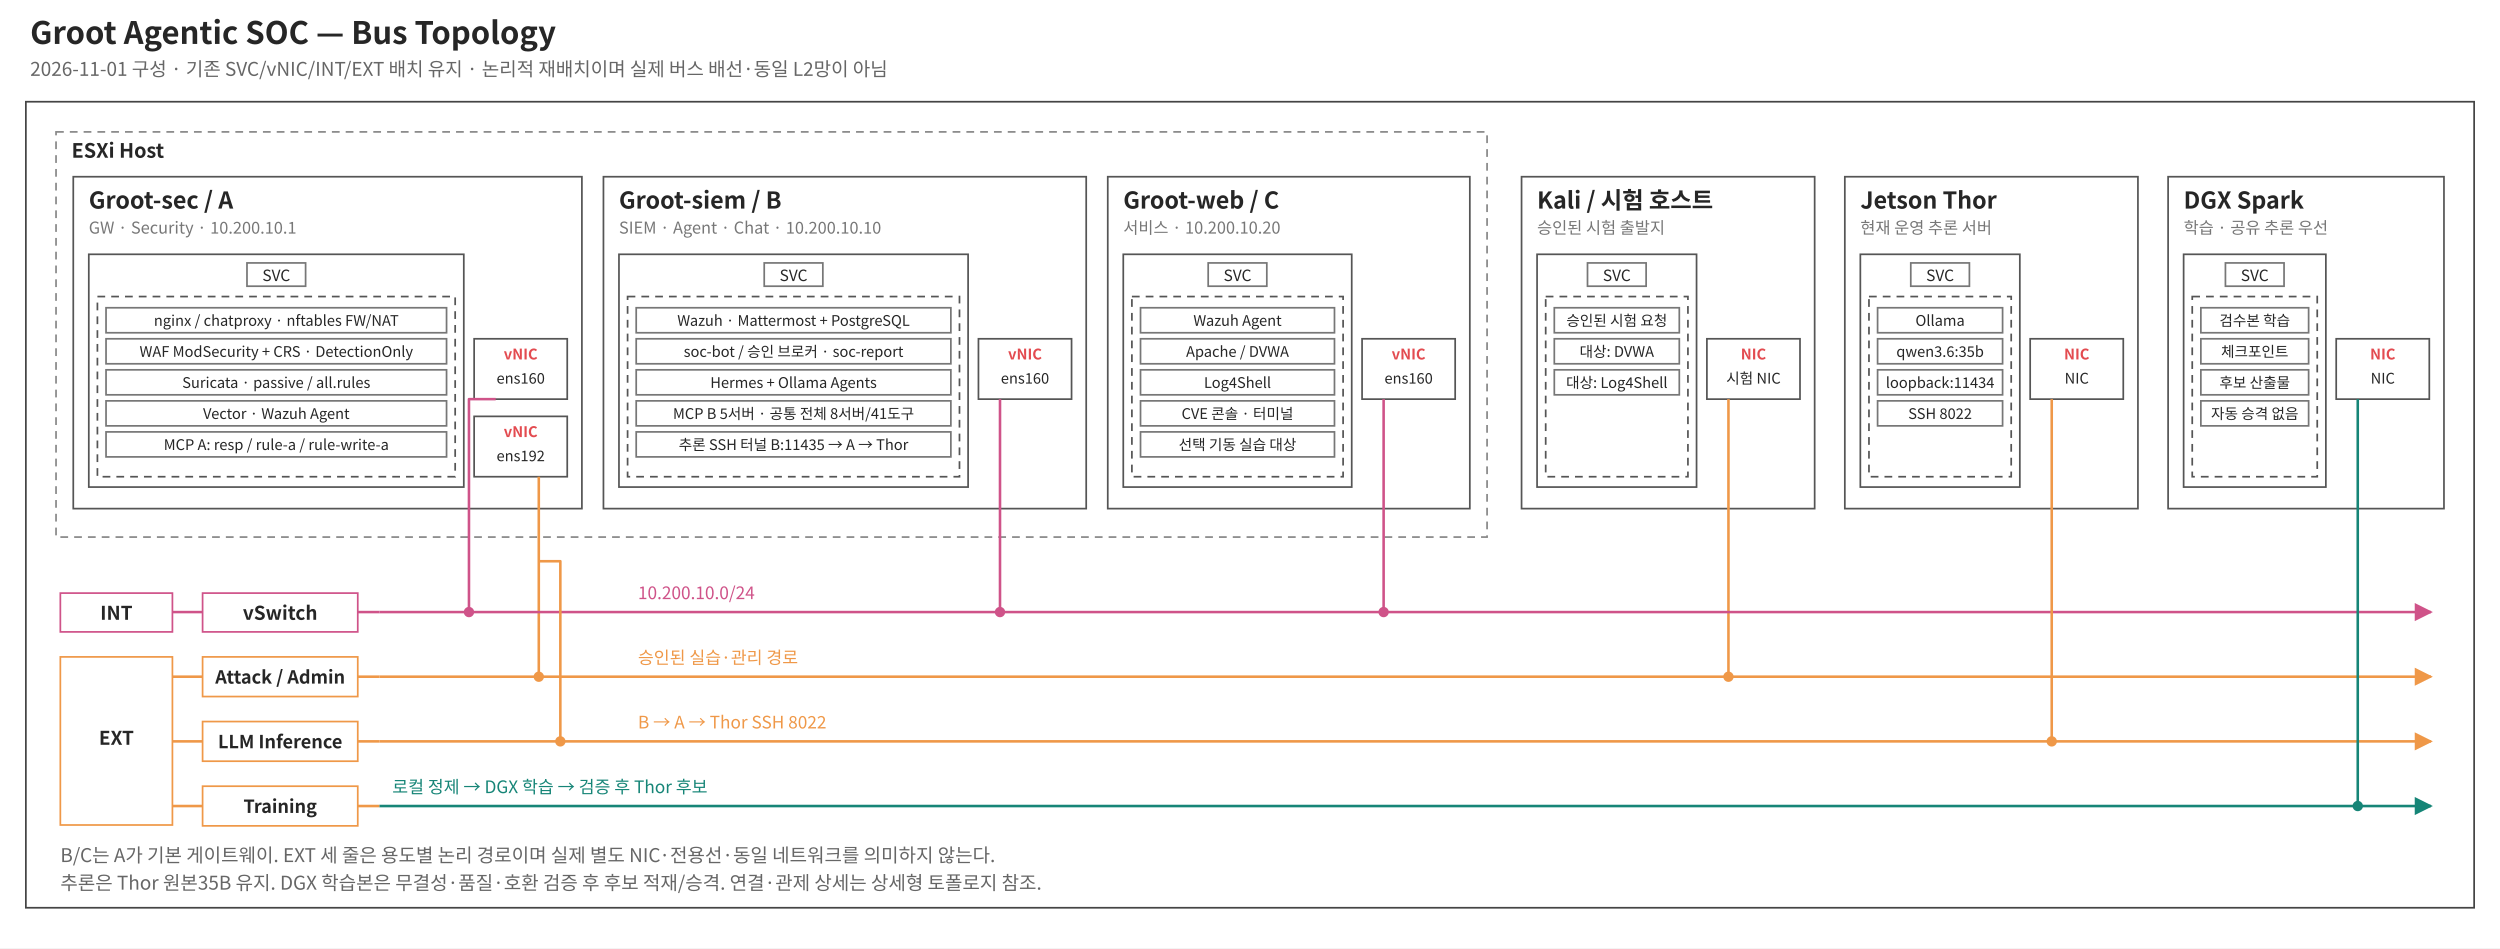
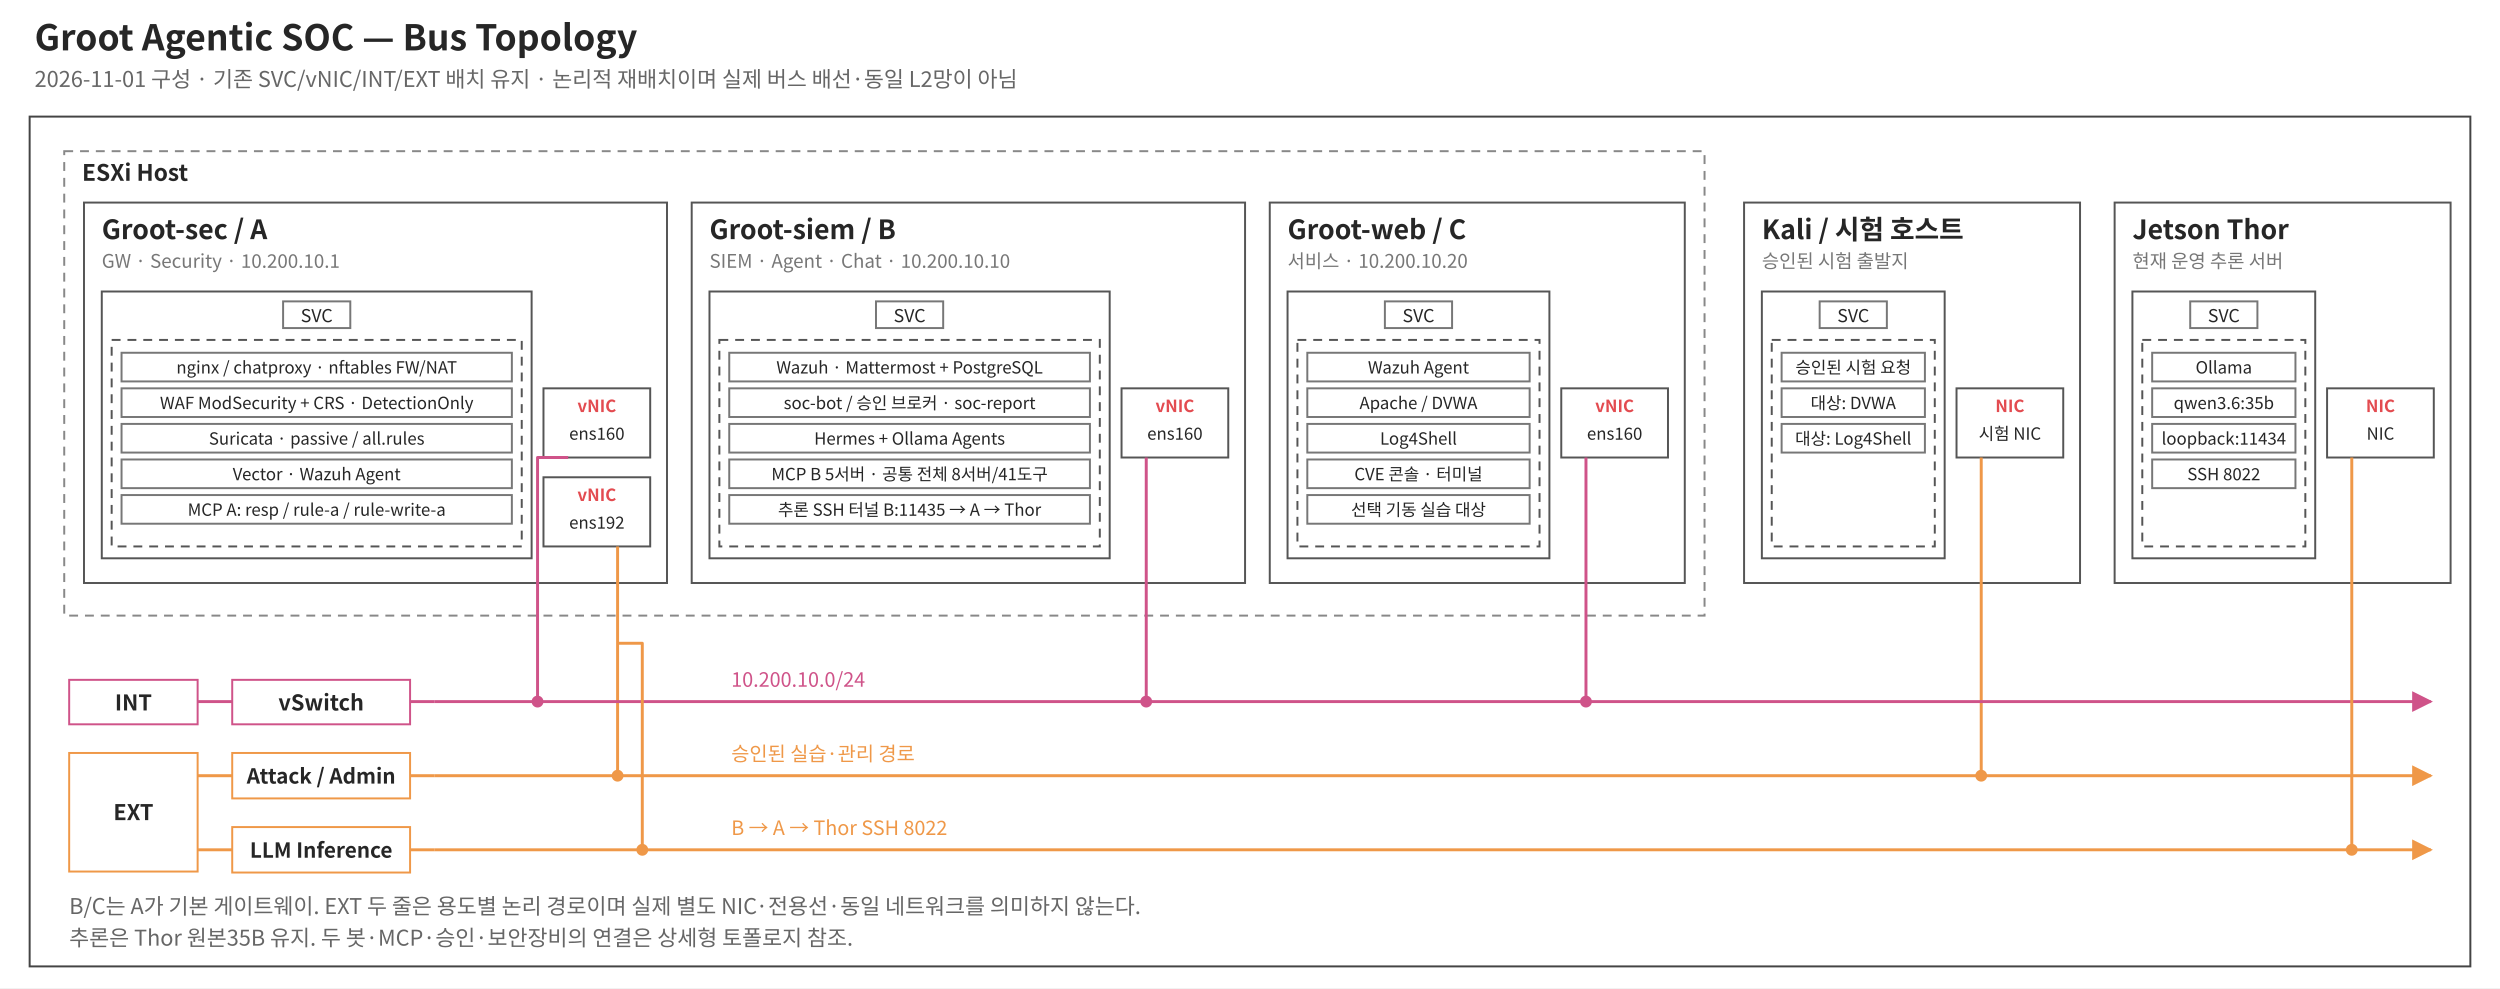
- <svg xmlns="http://www.w3.org/2000/svg" width="2900" height="1100" viewBox="0 0 2900 1100" role="img" aria-labelledby="title desc">
+ <svg xmlns="http://www.w3.org/2000/svg" width="2530" height="1000" viewBox="0 0 2530 1000" role="img" aria-labelledby="title desc">
  <style>text{font-family:"Apple SD Gothic Neo","Noto Sans CJK KR","Malgun Gothic",sans-serif;fill:#262626}</style>
  <defs>
    <marker id="attack" viewBox="0 0 10 10" refX="9" refY="5" markerWidth="7" markerHeight="7" orient="auto-start-reverse">
      <path d="M0 0L10 5L0 10Z" fill="#dc2626" />
    </marker>
    <marker id="management" viewBox="0 0 10 10" refX="9" refY="5" markerWidth="7" markerHeight="7" orient="auto-start-reverse">
      <path d="M0 0L10 5L0 10Z" fill="#606060" />
    </marker>
    <marker id="logs" viewBox="0 0 10 10" refX="9" refY="5" markerWidth="7" markerHeight="7" orient="auto-start-reverse">
      <path d="M0 0L10 5L0 10Z" fill="#2465b5" />
    </marker>
    <marker id="llm" viewBox="0 0 10 10" refX="9" refY="5" markerWidth="7" markerHeight="7" orient="auto-start-reverse">
      <path d="M0 0L10 5L0 10Z" fill="#7360e6" />
    </marker>
    <marker id="mcp" viewBox="0 0 10 10" refX="9" refY="5" markerWidth="7" markerHeight="7" orient="auto-start-reverse">
      <path d="M0 0L10 5L0 10Z" fill="#cc8a19" />
    </marker>
    <marker id="approval" viewBox="0 0 10 10" refX="9" refY="5" markerWidth="7" markerHeight="7" orient="auto-start-reverse">
      <path d="M0 0L10 5L0 10Z" fill="#478b2d" />
    </marker>
    <marker id="internal" viewBox="0 0 10 10" refX="9" refY="5" markerWidth="7" markerHeight="7" orient="auto-start-reverse">
      <path d="M0 0L10 5L0 10Z" fill="#cf5389" />
    </marker>
    <marker id="external" viewBox="0 0 10 10" refX="9" refY="5" markerWidth="7" markerHeight="7" orient="auto-start-reverse">
      <path d="M0 0L10 5L0 10Z" fill="#ef9848" />
    </marker>
-     <marker id="training" viewBox="0 0 10 10" refX="9" refY="5" markerWidth="7" markerHeight="7" orient="auto-start-reverse">
-       <path d="M0 0L10 5L0 10Z" fill="#168577" />
-     </marker>
  </defs>
-   <rect x="0" y="0" width="2900" height="1100" rx="0" fill="#ffffff" stroke="none" stroke-width="2" />
+   <rect x="0" y="0" width="2530" height="1000" rx="0" fill="#ffffff" stroke="none" stroke-width="2" />
  <text x="35" y="51" font-size="36" style="fill:#262626" text-anchor="start" font-weight="700">Groot Agentic SOC — Bus Topology</text>
  <text x="35" y="88" font-size="22" style="fill:#666666" text-anchor="start">2026-11-01 구성 · 기존 SVC/vNIC/INT/EXT 배치 유지 · 논리적 재배치이며 실제 버스 배선·동일 L2망이 아님</text>
-   <rect x="30" y="118" width="2840" height="935" rx="0" fill="white" stroke="#444444" stroke-width="2" />
+   <rect x="30" y="118" width="2470" height="860" rx="0" fill="white" stroke="#444444" stroke-width="2" />
  <rect x="65" y="153" width="1660" height="470" rx="0" fill="none" stroke="#888888" stroke-width="2" stroke-dasharray="9 7" />
  <text x="83" y="183" font-size="23" style="fill:#262626" text-anchor="start" font-weight="700">ESXi Host</text>
  <rect x="85" y="205" width="590" height="385" rx="0" fill="white" stroke="#555555" stroke-width="2" />
  <text x="103" y="242" font-size="27" style="fill:#262626" text-anchor="start" font-weight="700">Groot-sec / A</text>
  <text x="103" y="271" font-size="19" style="fill:#777777" text-anchor="start">GW · Security · 10.200.10.1</text>
  <rect x="103" y="295" width="435" height="270" rx="0" fill="white" stroke="#555555" stroke-width="2" />
  <rect x="286.5" y="305" width="68" height="27" rx="0" fill="white" stroke="#777777" stroke-width="2" />
  <text x="320.5" y="326" font-size="18" style="fill:#262626" text-anchor="middle">SVC</text>
  <rect x="113" y="344" width="415" height="209" rx="0" fill="none" stroke="#555555" stroke-width="2" stroke-dasharray="9 7" />
  <rect x="123" y="357" width="395" height="29" rx="0" fill="white" stroke="#777777" stroke-width="2" />
  <text x="320.5" y="378" font-size="17" style="fill:#262626" text-anchor="middle">nginx / chatproxy · nftables FW/NAT</text>
  <rect x="123" y="393" width="395" height="29" rx="0" fill="white" stroke="#777777" stroke-width="2" />
  <text x="320.5" y="414" font-size="17" style="fill:#262626" text-anchor="middle">WAF ModSecurity + CRS · DetectionOnly</text>
  <rect x="123" y="429" width="395" height="29" rx="0" fill="white" stroke="#777777" stroke-width="2" />
  <text x="320.5" y="450" font-size="17" style="fill:#262626" text-anchor="middle">Suricata · passive / all.rules</text>
  <rect x="123" y="465" width="395" height="29" rx="0" fill="white" stroke="#777777" stroke-width="2" />
  <text x="320.5" y="486" font-size="17" style="fill:#262626" text-anchor="middle">Vector · Wazuh Agent</text>
  <rect x="123" y="501" width="395" height="29" rx="0" fill="white" stroke="#777777" stroke-width="2" />
  <text x="320.5" y="522" font-size="17" style="fill:#262626" text-anchor="middle">MCP A: resp / rule-a / rule-write-a</text>
  <rect x="550" y="393" width="108" height="70" rx="0" fill="white" stroke="#555555" stroke-width="2" />
  <text x="604" y="417" font-size="17" style="fill:#e34b50" text-anchor="middle" font-weight="700">vNIC</text>
  <text x="604" y="445" font-size="17" style="fill:#262626" text-anchor="middle">ens160</text>
  <path d="M575 463H544V710" fill="none" stroke="#cf5389" stroke-width="3" stroke-linejoin="round" />
  <circle cx="544" cy="710" r="6" fill="#cf5389" />
  <rect x="550" y="483" width="108" height="70" rx="0" fill="white" stroke="#555555" stroke-width="2" />
  <text x="604" y="507" font-size="17" style="fill:#e34b50" text-anchor="middle" font-weight="700">vNIC</text>
  <text x="604" y="535" font-size="17" style="fill:#262626" text-anchor="middle">ens192</text>
  <path d="M625 553V785" fill="none" stroke="#ef9848" stroke-width="3" stroke-linejoin="round" />
  <circle cx="625" cy="785" r="6" fill="#ef9848" />
  <rect x="700" y="205" width="560" height="385" rx="0" fill="white" stroke="#555555" stroke-width="2" />
  <text x="718" y="242" font-size="27" style="fill:#262626" text-anchor="start" font-weight="700">Groot-siem / B</text>
  <text x="718" y="271" font-size="19" style="fill:#777777" text-anchor="start">SIEM · Agent · Chat · 10.200.10.10</text>
  <rect x="718" y="295" width="405" height="270" rx="0" fill="white" stroke="#555555" stroke-width="2" />
  <rect x="886.5" y="305" width="68" height="27" rx="0" fill="white" stroke="#777777" stroke-width="2" />
  <text x="920.5" y="326" font-size="18" style="fill:#262626" text-anchor="middle">SVC</text>
  <rect x="728" y="344" width="385" height="209" rx="0" fill="none" stroke="#555555" stroke-width="2" stroke-dasharray="9 7" />
  <rect x="738" y="357" width="365" height="29" rx="0" fill="white" stroke="#777777" stroke-width="2" />
  <text x="920.5" y="378" font-size="17" style="fill:#262626" text-anchor="middle">Wazuh · Mattermost + PostgreSQL</text>
  <rect x="738" y="393" width="365" height="29" rx="0" fill="white" stroke="#777777" stroke-width="2" />
  <text x="920.5" y="414" font-size="17" style="fill:#262626" text-anchor="middle">soc-bot / 승인 브로커 · soc-report</text>
  <rect x="738" y="429" width="365" height="29" rx="0" fill="white" stroke="#777777" stroke-width="2" />
  <text x="920.5" y="450" font-size="17" style="fill:#262626" text-anchor="middle">Hermes + Ollama Agents</text>
  <rect x="738" y="465" width="365" height="29" rx="0" fill="white" stroke="#777777" stroke-width="2" />
  <text x="920.5" y="486" font-size="17" style="fill:#262626" text-anchor="middle">MCP B 5서버 · 공통 전체 8서버/41도구</text>
  <rect x="738" y="501" width="365" height="29" rx="0" fill="white" stroke="#777777" stroke-width="2" />
  <text x="920.5" y="522" font-size="17" style="fill:#262626" text-anchor="middle">추론 SSH 터널 B:11435 → A → Thor</text>
  <rect x="1135" y="393" width="108" height="70" rx="0" fill="white" stroke="#555555" stroke-width="2" />
  <text x="1189" y="417" font-size="17" style="fill:#e34b50" text-anchor="middle" font-weight="700">vNIC</text>
  <text x="1189" y="445" font-size="17" style="fill:#262626" text-anchor="middle">ens160</text>
  <path d="M1160 463V710" fill="none" stroke="#cf5389" stroke-width="3" stroke-linejoin="round" />
  <circle cx="1160" cy="710" r="6" fill="#cf5389" />
  <rect x="1285" y="205" width="420" height="385" rx="0" fill="white" stroke="#555555" stroke-width="2" />
  <text x="1303" y="242" font-size="27" style="fill:#262626" text-anchor="start" font-weight="700">Groot-web / C</text>
  <text x="1303" y="271" font-size="19" style="fill:#777777" text-anchor="start">서비스 · 10.200.10.20</text>
  <rect x="1303" y="295" width="265" height="270" rx="0" fill="white" stroke="#555555" stroke-width="2" />
  <rect x="1401.5" y="305" width="68" height="27" rx="0" fill="white" stroke="#777777" stroke-width="2" />
  <text x="1435.5" y="326" font-size="18" style="fill:#262626" text-anchor="middle">SVC</text>
  <rect x="1313" y="344" width="245" height="209" rx="0" fill="none" stroke="#555555" stroke-width="2" stroke-dasharray="9 7" />
  <rect x="1323" y="357" width="225" height="29" rx="0" fill="white" stroke="#777777" stroke-width="2" />
  <text x="1435.5" y="378" font-size="17" style="fill:#262626" text-anchor="middle">Wazuh Agent</text>
  <rect x="1323" y="393" width="225" height="29" rx="0" fill="white" stroke="#777777" stroke-width="2" />
  <text x="1435.5" y="414" font-size="17" style="fill:#262626" text-anchor="middle">Apache / DVWA</text>
  <rect x="1323" y="429" width="225" height="29" rx="0" fill="white" stroke="#777777" stroke-width="2" />
  <text x="1435.5" y="450" font-size="17" style="fill:#262626" text-anchor="middle">Log4Shell</text>
  <rect x="1323" y="465" width="225" height="29" rx="0" fill="white" stroke="#777777" stroke-width="2" />
  <text x="1435.5" y="486" font-size="17" style="fill:#262626" text-anchor="middle">CVE 콘솔 · 터미널</text>
  <rect x="1323" y="501" width="225" height="29" rx="0" fill="white" stroke="#777777" stroke-width="2" />
  <text x="1435.5" y="522" font-size="17" style="fill:#262626" text-anchor="middle">선택 기동 실습 대상</text>
  <rect x="1580" y="393" width="108" height="70" rx="0" fill="white" stroke="#555555" stroke-width="2" />
  <text x="1634" y="417" font-size="17" style="fill:#e34b50" text-anchor="middle" font-weight="700">vNIC</text>
  <text x="1634" y="445" font-size="17" style="fill:#262626" text-anchor="middle">ens160</text>
  <path d="M1605 463V710" fill="none" stroke="#cf5389" stroke-width="3" stroke-linejoin="round" />
  <circle cx="1605" cy="710" r="6" fill="#cf5389" />
  <rect x="1765" y="205" width="340" height="385" rx="0" fill="white" stroke="#555555" stroke-width="2" />
  <text x="1783" y="242" font-size="27" style="fill:#262626" text-anchor="start" font-weight="700">Kali / 시험 호스트</text>
  <text x="1783" y="271" font-size="19" style="fill:#777777" text-anchor="start">승인된 시험 출발지</text>
  <rect x="1783" y="295" width="185" height="270" rx="0" fill="white" stroke="#555555" stroke-width="2" />
  <rect x="1841.5" y="305" width="68" height="27" rx="0" fill="white" stroke="#777777" stroke-width="2" />
  <text x="1875.5" y="326" font-size="18" style="fill:#262626" text-anchor="middle">SVC</text>
  <rect x="1793" y="344" width="165" height="209" rx="0" fill="none" stroke="#555555" stroke-width="2" stroke-dasharray="9 7" />
  <rect x="1803" y="357" width="145" height="29" rx="0" fill="white" stroke="#777777" stroke-width="2" />
  <text x="1875.5" y="378" font-size="17" style="fill:#262626" text-anchor="middle">승인된 시험 요청</text>
  <rect x="1803" y="393" width="145" height="29" rx="0" fill="white" stroke="#777777" stroke-width="2" />
  <text x="1875.5" y="414" font-size="17" style="fill:#262626" text-anchor="middle">대상: DVWA</text>
  <rect x="1803" y="429" width="145" height="29" rx="0" fill="white" stroke="#777777" stroke-width="2" />
  <text x="1875.5" y="450" font-size="17" style="fill:#262626" text-anchor="middle">대상: Log4Shell</text>
  <rect x="1980" y="393" width="108" height="70" rx="0" fill="white" stroke="#555555" stroke-width="2" />
  <text x="2034" y="417" font-size="17" style="fill:#e34b50" text-anchor="middle" font-weight="700">NIC</text>
  <text x="2034" y="445" font-size="17" style="fill:#262626" text-anchor="middle">시험 NIC</text>
  <path d="M2005 463V785" fill="none" stroke="#ef9848" stroke-width="3" stroke-linejoin="round" />
  <circle cx="2005" cy="785" r="6" fill="#ef9848" />
  <rect x="2140" y="205" width="340" height="385" rx="0" fill="white" stroke="#555555" stroke-width="2" />
  <text x="2158" y="242" font-size="27" style="fill:#262626" text-anchor="start" font-weight="700">Jetson Thor</text>
  <text x="2158" y="271" font-size="19" style="fill:#777777" text-anchor="start">현재 운영 추론 서버</text>
  <rect x="2158" y="295" width="185" height="270" rx="0" fill="white" stroke="#555555" stroke-width="2" />
  <rect x="2216.5" y="305" width="68" height="27" rx="0" fill="white" stroke="#777777" stroke-width="2" />
  <text x="2250.5" y="326" font-size="18" style="fill:#262626" text-anchor="middle">SVC</text>
  <rect x="2168" y="344" width="165" height="209" rx="0" fill="none" stroke="#555555" stroke-width="2" stroke-dasharray="9 7" />
  <rect x="2178" y="357" width="145" height="29" rx="0" fill="white" stroke="#777777" stroke-width="2" />
  <text x="2250.5" y="378" font-size="17" style="fill:#262626" text-anchor="middle">Ollama</text>
  <rect x="2178" y="393" width="145" height="29" rx="0" fill="white" stroke="#777777" stroke-width="2" />
  <text x="2250.5" y="414" font-size="17" style="fill:#262626" text-anchor="middle">qwen3.6:35b</text>
  <rect x="2178" y="429" width="145" height="29" rx="0" fill="white" stroke="#777777" stroke-width="2" />
  <text x="2250.5" y="450" font-size="17" style="fill:#262626" text-anchor="middle">loopback:11434</text>
  <rect x="2178" y="465" width="145" height="29" rx="0" fill="white" stroke="#777777" stroke-width="2" />
  <text x="2250.5" y="486" font-size="17" style="fill:#262626" text-anchor="middle">SSH 8022</text>
  <rect x="2355" y="393" width="108" height="70" rx="0" fill="white" stroke="#555555" stroke-width="2" />
  <text x="2409" y="417" font-size="17" style="fill:#e34b50" text-anchor="middle" font-weight="700">NIC</text>
  <text x="2409" y="445" font-size="17" style="fill:#262626" text-anchor="middle">NIC</text>
-   <rect x="2515" y="205" width="320" height="385" rx="0" fill="white" stroke="#555555" stroke-width="2" />
-   <text x="2533" y="242" font-size="27" style="fill:#262626" text-anchor="start" font-weight="700">DGX Spark</text>
-   <text x="2533" y="271" font-size="19" style="fill:#777777" text-anchor="start">학습 · 공유 추론 우선</text>
-   <rect x="2533" y="295" width="165" height="270" rx="0" fill="white" stroke="#555555" stroke-width="2" />
-   <rect x="2581.5" y="305" width="68" height="27" rx="0" fill="white" stroke="#777777" stroke-width="2" />
-   <text x="2615.5" y="326" font-size="18" style="fill:#262626" text-anchor="middle">SVC</text>
-   <rect x="2543" y="344" width="145" height="209" rx="0" fill="none" stroke="#555555" stroke-width="2" stroke-dasharray="9 7" />
-   <rect x="2553" y="357" width="125" height="29" rx="0" fill="white" stroke="#777777" stroke-width="2" />
-   <text x="2615.5" y="378" font-size="17" style="fill:#262626" text-anchor="middle">검수본 학습</text>
-   <rect x="2553" y="393" width="125" height="29" rx="0" fill="white" stroke="#777777" stroke-width="2" />
-   <text x="2615.5" y="414" font-size="17" style="fill:#262626" text-anchor="middle">체크포인트</text>
-   <rect x="2553" y="429" width="125" height="29" rx="0" fill="white" stroke="#777777" stroke-width="2" />
-   <text x="2615.5" y="450" font-size="17" style="fill:#262626" text-anchor="middle">후보 산출물</text>
-   <rect x="2553" y="465" width="125" height="29" rx="0" fill="white" stroke="#777777" stroke-width="2" />
-   <text x="2615.5" y="486" font-size="17" style="fill:#262626" text-anchor="middle">자동 승격 없음</text>
-   <rect x="2710" y="393" width="108" height="70" rx="0" fill="white" stroke="#555555" stroke-width="2" />
-   <text x="2764" y="417" font-size="17" style="fill:#e34b50" text-anchor="middle" font-weight="700">NIC</text>
-   <text x="2764" y="445" font-size="17" style="fill:#262626" text-anchor="middle">NIC</text>
-   <path d="M440 710H2820" fill="none" stroke="#cf5389" stroke-width="3" stroke-linejoin="round" marker-end="url(#internal)" />
+   <path d="M440 710H2460" fill="none" stroke="#cf5389" stroke-width="3" stroke-linejoin="round" marker-end="url(#internal)" />
  <text x="740" y="695" font-size="20" style="fill:#cf5389" text-anchor="start">10.200.10.0/24</text>
-   <path d="M440 785H2820" fill="none" stroke="#ef9848" stroke-width="3" stroke-linejoin="round" marker-end="url(#external)" />
+   <path d="M440 785H2460" fill="none" stroke="#ef9848" stroke-width="3" stroke-linejoin="round" marker-end="url(#external)" />
  <text x="740" y="770" font-size="20" style="fill:#ef9848" text-anchor="start">승인된 실습·관리 경로</text>
-   <path d="M440 860H2820" fill="none" stroke="#ef9848" stroke-width="3" stroke-linejoin="round" marker-end="url(#external)" />
+   <path d="M440 860H2460" fill="none" stroke="#ef9848" stroke-width="3" stroke-linejoin="round" marker-end="url(#external)" />
  <text x="740" y="845" font-size="20" style="fill:#ef9848" text-anchor="start">B → A → Thor SSH 8022</text>
-   <path d="M440 935H2820" fill="none" stroke="#168577" stroke-width="3" stroke-linejoin="round" marker-end="url(#training)" />
-   <text x="455" y="920" font-size="20" style="fill:#168577" text-anchor="start">로컬 정제 → DGX 학습 → 검증 후 Thor 후보</text>
  <rect x="70" y="688" width="130" height="45" rx="0" fill="white" stroke="#cf5389" stroke-width="2" />
  <text x="135" y="719" font-size="22" style="fill:#262626" text-anchor="middle" font-weight="700">INT</text>
  <rect x="235" y="688" width="180" height="45" rx="0" fill="white" stroke="#cf5389" stroke-width="2" />
  <text x="325" y="719" font-size="22" style="fill:#262626" text-anchor="middle" font-weight="700">vSwitch</text>
  <path d="M200 710H235M415 710H440" fill="none" stroke="#cf5389" stroke-width="3" stroke-linejoin="round" />
-   <rect x="70" y="762" width="130" height="195" rx="0" fill="white" stroke="#ef9848" stroke-width="2" />
-   <text x="135" y="864" font-size="22" style="fill:#262626" text-anchor="middle" font-weight="700">EXT</text>
+   <rect x="70" y="762" width="130" height="120" rx="0" fill="white" stroke="#ef9848" stroke-width="2" />
+   <text x="135" y="830" font-size="22" style="fill:#262626" text-anchor="middle" font-weight="700">EXT</text>
  <rect x="235" y="762" width="180" height="46" rx="0" fill="white" stroke="#ef9848" stroke-width="2" />
  <text x="325" y="793" font-size="21" style="fill:#262626" text-anchor="middle" font-weight="700">Attack / Admin</text>
  <path d="M200 785H235M415 785H440" fill="none" stroke="#ef9848" stroke-width="3" stroke-linejoin="round" />
  <rect x="235" y="837" width="180" height="46" rx="0" fill="white" stroke="#ef9848" stroke-width="2" />
  <text x="325" y="868" font-size="21" style="fill:#262626" text-anchor="middle" font-weight="700">LLM Inference</text>
  <path d="M200 860H235M415 860H440" fill="none" stroke="#ef9848" stroke-width="3" stroke-linejoin="round" />
-   <rect x="235" y="912" width="180" height="46" rx="0" fill="white" stroke="#ef9848" stroke-width="2" />
-   <text x="325" y="943" font-size="21" style="fill:#262626" text-anchor="middle" font-weight="700">Training</text>
-   <path d="M200 935H235M415 935H440" fill="none" stroke="#ef9848" stroke-width="3" stroke-linejoin="round" />
  <path d="M625 651H650V860" fill="none" stroke="#ef9848" stroke-width="3" stroke-linejoin="round" />
  <circle cx="650" cy="860" r="6" fill="#ef9848" />
  <path d="M2380 463V860" fill="none" stroke="#ef9848" stroke-width="3" stroke-linejoin="round" />
  <circle cx="2380" cy="860" r="6" fill="#ef9848" />
-   <path d="M2735 463V935" fill="none" stroke="#168577" stroke-width="3" stroke-linejoin="round" />
-   <circle cx="2735" cy="935" r="6" fill="#168577" />
-   <text x="70" y="1000" font-size="22" style="fill:#666666" text-anchor="start">B/C는 A가 기본 게이트웨이. EXT 세 줄은 용도별 논리 경로이며 실제 별도 NIC·전용선·동일 네트워크를 의미하지 않는다.</text>
-   <text x="70" y="1032" font-size="22" style="fill:#666666" text-anchor="start">추론은 Thor 원본35B 유지. DGX 학습본은 무결성·품질·호환 검증 후 후보 적재/승격. 연결·관제 상세는 상세형 토폴로지 참조.</text>
+   <text x="70" y="925" font-size="22" style="fill:#666666" text-anchor="start">B/C는 A가 기본 게이트웨이. EXT 두 줄은 용도별 논리 경로이며 실제 별도 NIC·전용선·동일 네트워크를 의미하지 않는다.</text>
+   <text x="70" y="957" font-size="22" style="fill:#666666" text-anchor="start">추론은 Thor 원본35B 유지. 두 봇·MCP·승인·보안장비의 연결은 상세형 토폴로지 참조.</text>
</svg>
